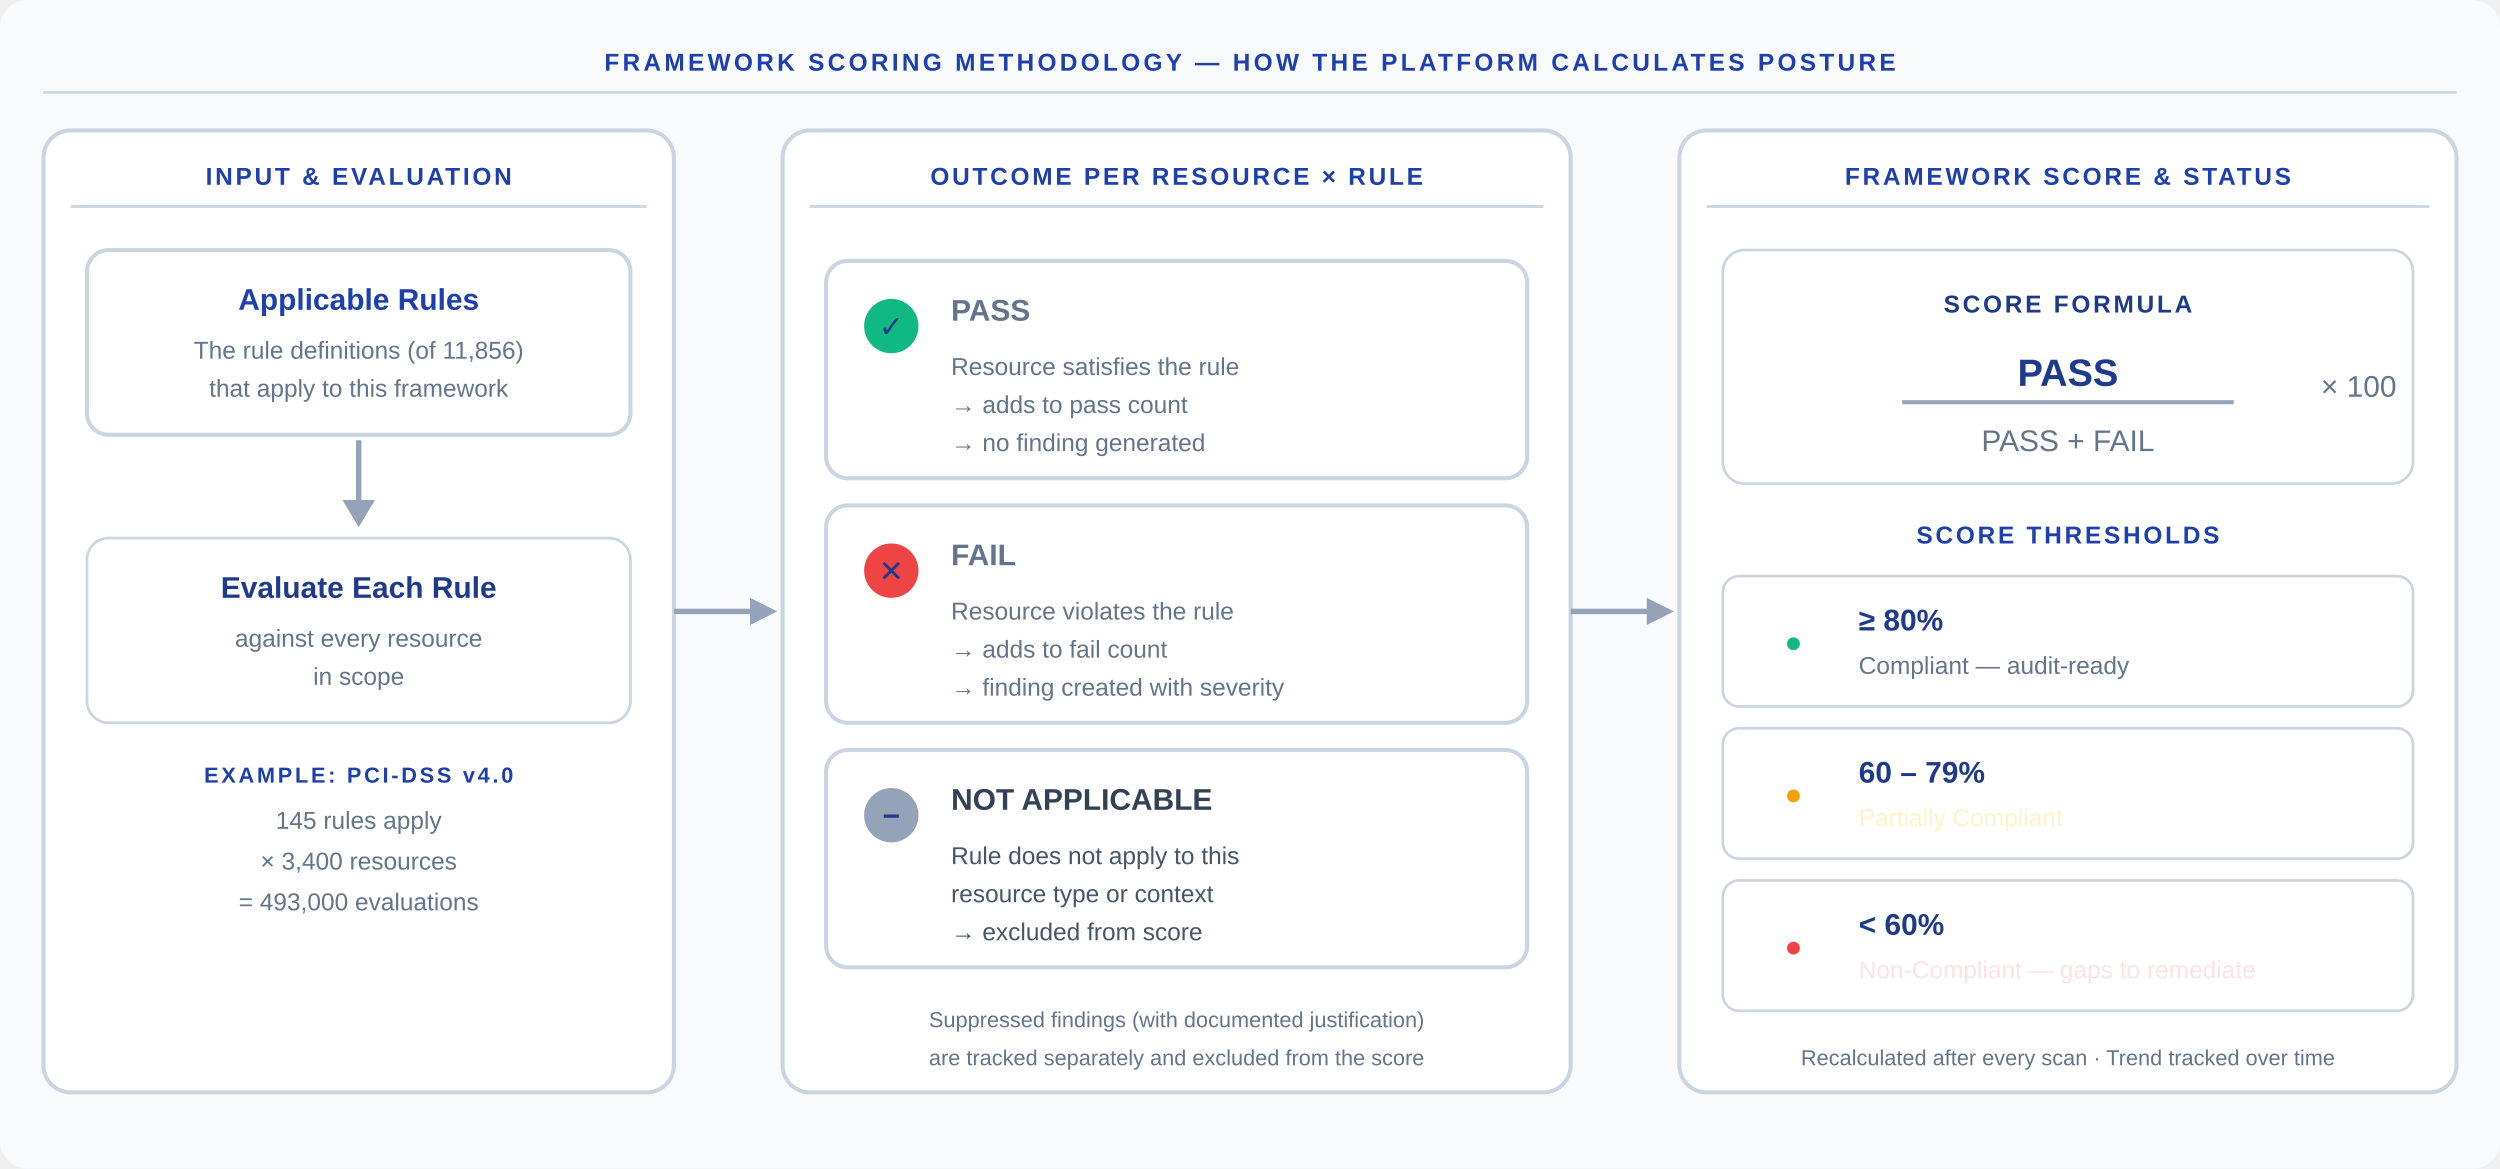
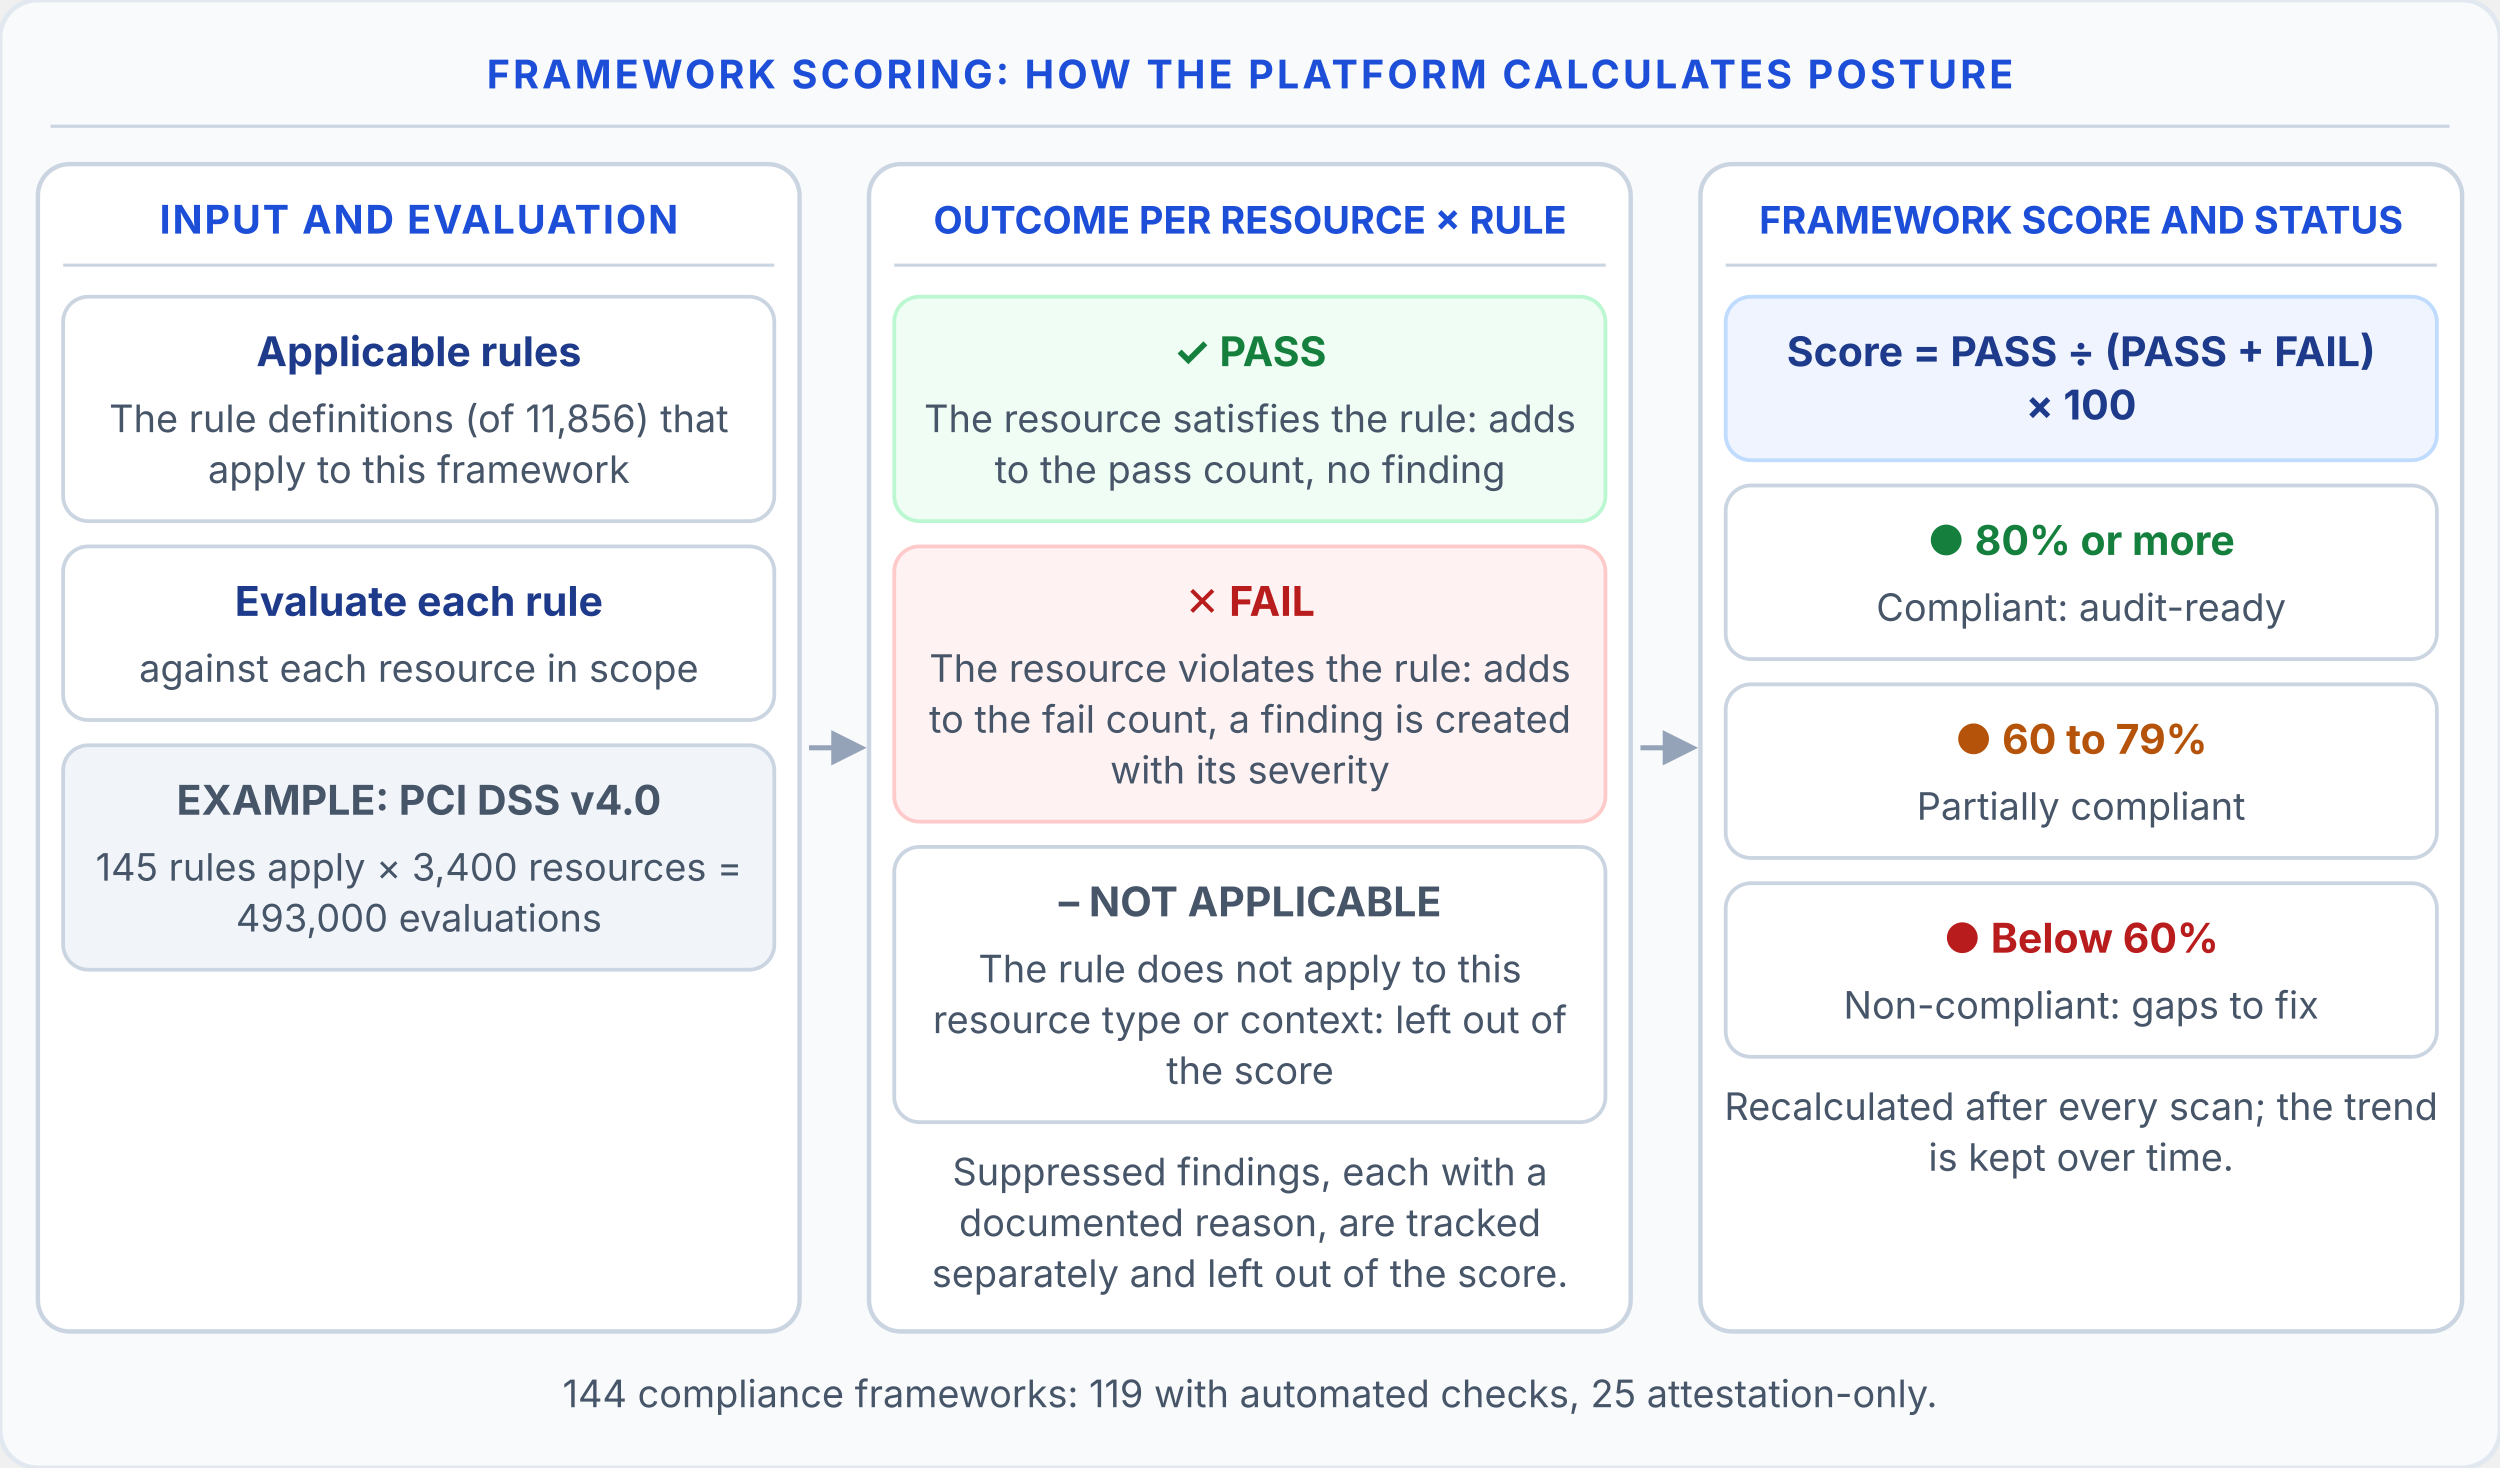
- <svg xmlns="http://www.w3.org/2000/svg" viewBox="0 0 920 430" width="920" height="430" font-family="Arial, sans-serif">
-   <rect width="920" height="430" fill="#F8FAFC" rx="10" />
-   <text x="460" y="26" text-anchor="middle" font-size="9" font-weight="700" fill="#1E40AF" letter-spacing="1.2">FRAMEWORK SCORING METHODOLOGY — HOW THE PLATFORM CALCULATES POSTURE</text>
-   <line x1="16" y1="34" x2="904" y2="34" stroke="#CBD5E1" stroke-width="1" />
-   <rect x="16" y="48" width="232" height="354" fill="#FFFFFF" stroke="#CBD5E1" stroke-width="1.5" rx="10" />
-   <text x="132" y="68" text-anchor="middle" font-size="9" font-weight="700" fill="#1E40AF" letter-spacing="1">INPUT &amp; EVALUATION</text>
-   <line x1="26" y1="76" x2="238" y2="76" stroke="#CBD5E1" stroke-width="1" />
-   <rect x="32" y="92" width="200" height="68" fill="#FFFFFF" stroke="#CBD5E1" stroke-width="1.5" rx="8" />
-   <text x="132" y="114" text-anchor="middle" font-size="11" font-weight="700" fill="#1E40AF">Applicable Rules</text>
-   <text x="132" y="132" text-anchor="middle" font-size="9" fill="#64748B">The rule definitions (of 11,856)</text>
-   <text x="132" y="146" text-anchor="middle" font-size="9" fill="#64748B">that apply to this framework</text>
-   <line x1="132" y1="162" x2="132" y2="186" stroke="#94A3B8" stroke-width="2" />
-   <polygon points="126,184 132,194 138,184" fill="#94A3B8" />
-   <rect x="32" y="198" width="200" height="68" fill="#FFFFFF" rx="8" stroke="#CBD5E1" stroke-width="1" />
-   <text x="132" y="220" text-anchor="middle" font-size="11" font-weight="700" fill="#1E3A8A">Evaluate Each Rule</text>
-   <text x="132" y="238" text-anchor="middle" font-size="9" fill="#64748B">against every resource</text>
-   <text x="132" y="252" text-anchor="middle" font-size="9" fill="#64748B">in scope</text>
-   <text x="132" y="288" text-anchor="middle" font-size="8" font-weight="700" fill="#1E40AF" letter-spacing="1">EXAMPLE: PCI-DSS v4.0</text>
-   <text x="132" y="305" text-anchor="middle" font-size="9" fill="#64748B">145 rules apply</text>
-   <text x="132" y="320" text-anchor="middle" font-size="9" fill="#64748B">× 3,400 resources</text>
-   <text x="132" y="335" text-anchor="middle" font-size="9" fill="#64748B">= 493,000 evaluations</text>
-   <line x1="248" y1="225" x2="278" y2="225" stroke="#94A3B8" stroke-width="2" />
-   <polygon points="276,220 286,225 276,230" fill="#94A3B8" />
-   <rect x="288" y="48" width="290" height="354" fill="#FFFFFF" stroke="#CBD5E1" stroke-width="1.5" rx="10" />
-   <text x="433" y="68" text-anchor="middle" font-size="9" font-weight="700" fill="#1E40AF" letter-spacing="1">OUTCOME PER RESOURCE × RULE</text>
-   <line x1="298" y1="76" x2="568" y2="76" stroke="#CBD5E1" stroke-width="1" />
-   <rect x="304" y="96" width="258" height="80" fill="#FFFFFF" stroke="#CBD5E1" stroke-width="1.5" rx="8" />
-   <circle cx="328" cy="120" r="10" fill="#10B981" />
-   <text x="328" y="124" text-anchor="middle" font-size="11" font-weight="700" fill="#1E3A8A">✓</text>
-   <text x="350" y="118" font-size="11" font-weight="700" fill="#64748B">PASS</text>
-   <text x="350" y="138" font-size="9" fill="#64748B">Resource satisfies the rule</text>
-   <text x="350" y="152" font-size="9" fill="#64748B">→ adds to pass count</text>
-   <text x="350" y="166" font-size="9" fill="#64748B">→ no finding generated</text>
-   <rect x="304" y="186" width="258" height="80" fill="#FFFFFF" stroke="#CBD5E1" stroke-width="1.5" rx="8" />
-   <circle cx="328" cy="210" r="10" fill="#EF4444" />
-   <text x="328" y="214" text-anchor="middle" font-size="11" font-weight="700" fill="#1E3A8A">✕</text>
-   <text x="350" y="208" font-size="11" font-weight="700" fill="#64748B">FAIL</text>
-   <text x="350" y="228" font-size="9" fill="#64748B">Resource violates the rule</text>
-   <text x="350" y="242" font-size="9" fill="#64748B">→ adds to fail count</text>
-   <text x="350" y="256" font-size="9" fill="#64748B">→ finding created with severity</text>
-   <rect x="304" y="276" width="258" height="80" fill="#FFFFFF" stroke="#CBD5E1" stroke-width="1.5" rx="8" />
-   <circle cx="328" cy="300" r="10" fill="#94A3B8" />
-   <text x="328" y="304" text-anchor="middle" font-size="11" font-weight="700" fill="#1E3A8A">−</text>
-   <text x="350" y="298" font-size="11" font-weight="700" fill="#334155">NOT APPLICABLE</text>
-   <text x="350" y="318" font-size="9" fill="#475569">Rule does not apply to this</text>
-   <text x="350" y="332" font-size="9" fill="#475569">resource type or context</text>
-   <text x="350" y="346" font-size="9" fill="#475569">→ excluded from score</text>
-   <text x="433" y="378" text-anchor="middle" font-size="8" fill="#64748B">Suppressed findings (with documented justification)</text>
-   <text x="433" y="392" text-anchor="middle" font-size="8" fill="#64748B">are tracked separately and excluded from the score</text>
-   <line x1="578" y1="225" x2="608" y2="225" stroke="#94A3B8" stroke-width="2" />
-   <polygon points="606,220 616,225 606,230" fill="#94A3B8" />
-   <rect x="618" y="48" width="286" height="354" fill="#FFFFFF" stroke="#CBD5E1" stroke-width="1.5" rx="10" />
-   <text x="761" y="68" text-anchor="middle" font-size="9" font-weight="700" fill="#1E40AF" letter-spacing="1">FRAMEWORK SCORE &amp; STATUS</text>
-   <line x1="628" y1="76" x2="894" y2="76" stroke="#CBD5E1" stroke-width="1" />
-   <rect x="634" y="92" width="254" height="86" fill="#FFFFFF" rx="8" stroke="#CBD5E1" stroke-width="1" />
-   <text x="761" y="115" text-anchor="middle" font-size="9" font-weight="700" fill="#1E3A8A" letter-spacing="1">SCORE FORMULA</text>
-   <text x="761" y="142" text-anchor="middle" font-size="14" font-weight="700" fill="#1E3A8A">PASS</text>
-   <line x1="700" y1="148" x2="822" y2="148" stroke="#94A3B8" stroke-width="1.5" />
-   <text x="761" y="166" text-anchor="middle" font-size="11" fill="#64748B">PASS + FAIL</text>
-   <text x="868" y="146" text-anchor="middle" font-size="11" fill="#64748B">× 100</text>
-   <text x="761" y="200" text-anchor="middle" font-size="9" font-weight="700" fill="#1E40AF" letter-spacing="1">SCORE THRESHOLDS</text>
-   <rect x="634" y="212" width="254" height="48" fill="#FFFFFF" rx="6" stroke="#CBD5E1" stroke-width="1" />
-   <circle cx="660" cy="236" r="10" fill="#fff" />
-   <text x="660" y="240" text-anchor="middle" font-size="11" font-weight="700" fill="#10B981">●</text>
-   <text x="684" y="232" font-size="11" font-weight="700" fill="#1E3A8A">≥ 80%</text>
-   <text x="684" y="248" font-size="9" fill="#64748B">Compliant — audit-ready</text>
-   <rect x="634" y="268" width="254" height="48" fill="#FFFFFF" rx="6" stroke="#CBD5E1" stroke-width="1" />
-   <circle cx="660" cy="292" r="10" fill="#fff" />
-   <text x="660" y="296" text-anchor="middle" font-size="11" font-weight="700" fill="#F59E0B">●</text>
-   <text x="684" y="288" font-size="11" font-weight="700" fill="#1E3A8A">60 – 79%</text>
-   <text x="684" y="304" font-size="9" fill="#FEF3C7">Partially Compliant</text>
-   <rect x="634" y="324" width="254" height="48" fill="#FFFFFF" rx="6" stroke="#CBD5E1" stroke-width="1" />
-   <circle cx="660" cy="348" r="10" fill="#fff" />
-   <text x="660" y="352" text-anchor="middle" font-size="11" font-weight="700" fill="#EF4444">●</text>
-   <text x="684" y="344" font-size="11" font-weight="700" fill="#1E3A8A">&lt; 60%</text>
-   <text x="684" y="360" font-size="9" fill="#FEE2E2">Non-Compliant — gaps to remediate</text>
-   <text x="761" y="392" text-anchor="middle" font-size="8" fill="#64748B">Recalculated after every scan · Trend tracked over time</text>
+ <svg xmlns="http://www.w3.org/2000/svg" viewBox="0 0 792 465" width="792" height="465" font-family="Inter, 'IBM Plex Sans', ui-sans-serif, system-ui, -apple-system, 'Segoe UI', Helvetica, Arial, sans-serif" role="img" aria-labelledby="t d">
+   <defs>
+     <marker id="ah" viewBox="0 0 10 10" refX="8" refY="5" markerWidth="7" markerHeight="7" orient="auto-start-reverse">
+       <path d="M0,0 L10,5 L0,10 z" fill="#94A3B8" />
+     </marker>
+   </defs>
+   <rect width="792" height="465" rx="12" fill="#F8FAFC" stroke="#E2E8F0" stroke-width="1.5" />
+   <text x="396.0" y="28.0" font-size="12.5" fill="#1D4ED8" text-anchor="middle" font-weight="700" letter-spacing="1">FRAMEWORK SCORING: HOW THE PLATFORM CALCULATES POSTURE</text>
+   <line x1="16.0" y1="40.0" x2="776.0" y2="40.0" stroke="#CBD5E1" stroke-width="1" />
+   <rect x="12.0" y="52.0" width="241.3" height="369.8" rx="10" fill="#FFFFFF" stroke="#CBD5E1" stroke-width="1.4" />
+   <text x="132.7" y="74.0" font-size="12.5" fill="#1D4ED8" text-anchor="middle" font-weight="700" letter-spacing="0.6">INPUT AND EVALUATION</text>
+   <line x1="20.0" y1="84.0" x2="245.3" y2="84.0" stroke="#CBD5E1" stroke-width="1" />
+   <rect x="20.0" y="94.0" width="225.3" height="71.1" rx="8" fill="#FFFFFF" stroke="#CBD5E1" stroke-width="1.2" />
+   <text x="132.7" y="116.0" font-size="13" fill="#1E3A8A" text-anchor="middle" font-weight="700">Applicable rules</text>
+   <text x="132.7" y="136.9" font-size="12" fill="#475569" text-anchor="middle">The rule definitions (of 11,856) that</text>
+   <text x="132.7" y="153.0" font-size="12" fill="#475569" text-anchor="middle">apply to this framework</text>
+   <rect x="20.0" y="173.1" width="225.3" height="55.0" rx="8" fill="#FFFFFF" stroke="#CBD5E1" stroke-width="1.2" />
+   <text x="132.7" y="195.1" font-size="13" fill="#1E3A8A" text-anchor="middle" font-weight="700">Evaluate each rule</text>
+   <text x="132.7" y="216.0" font-size="12" fill="#475569" text-anchor="middle">against each resource in scope</text>
+   <rect x="20.0" y="236.1" width="225.3" height="71.1" rx="8" fill="#F1F5F9" stroke="#CBD5E1" stroke-width="1.2" />
+   <text x="132.7" y="258.1" font-size="13" fill="#475569" text-anchor="middle" font-weight="700">EXAMPLE: PCI DSS v4.0</text>
+   <text x="132.7" y="279.0" font-size="12" fill="#475569" text-anchor="middle">145 rules apply × 3,400 resources =</text>
+   <text x="132.7" y="295.1" font-size="12" fill="#475569" text-anchor="middle">493,000 evaluations</text>
+   <rect x="275.3" y="52.0" width="241.3" height="369.8" rx="10" fill="#FFFFFF" stroke="#CBD5E1" stroke-width="1.4" />
+   <text x="396.0" y="74.0" font-size="12" fill="#1D4ED8" text-anchor="middle" font-weight="700">OUTCOME PER RESOURCE × RULE</text>
+   <line x1="283.3" y1="84.0" x2="508.7" y2="84.0" stroke="#CBD5E1" stroke-width="1" />
+   <rect x="283.3" y="94.0" width="225.3" height="71.1" rx="8" fill="#F0FDF4" stroke="#BBF7D0" stroke-width="1.2" />
+   <text x="396.0" y="116.0" font-size="13" fill="#15803D" text-anchor="middle" font-weight="700">✓ PASS</text>
+   <text x="396.0" y="136.9" font-size="12" fill="#475569" text-anchor="middle">The resource satisfies the rule: adds</text>
+   <text x="396.0" y="153.0" font-size="12" fill="#475569" text-anchor="middle">to the pass count, no finding</text>
+   <rect x="283.3" y="173.1" width="225.3" height="87.2" rx="8" fill="#FEF2F2" stroke="#FECACA" stroke-width="1.2" />
+   <text x="396.0" y="195.1" font-size="13" fill="#B91C1C" text-anchor="middle" font-weight="700">✕ FAIL</text>
+   <text x="396.0" y="216.0" font-size="12" fill="#475569" text-anchor="middle">The resource violates the rule: adds</text>
+   <text x="396.0" y="232.1" font-size="12" fill="#475569" text-anchor="middle">to the fail count, a finding is created</text>
+   <text x="396.0" y="248.2" font-size="12" fill="#475569" text-anchor="middle">with its severity</text>
+   <rect x="283.3" y="268.3" width="225.3" height="87.2" rx="8" fill="#FFFFFF" stroke="#CBD5E1" stroke-width="1.2" />
+   <text x="396.0" y="290.3" font-size="13" fill="#475569" text-anchor="middle" font-weight="700">– NOT APPLICABLE</text>
+   <text x="396.0" y="311.2" font-size="12" fill="#475569" text-anchor="middle">The rule does not apply to this</text>
+   <text x="396.0" y="327.3" font-size="12" fill="#475569" text-anchor="middle">resource type or context: left out of</text>
+   <text x="396.0" y="343.4" font-size="12" fill="#475569" text-anchor="middle">the score</text>
+   <text x="396.0" y="375.5" font-size="12" fill="#475569" text-anchor="middle">Suppressed findings, each with a</text>
+   <text x="396.0" y="391.6" font-size="12" fill="#475569" text-anchor="middle">documented reason, are tracked</text>
+   <text x="396.0" y="407.7" font-size="12" fill="#475569" text-anchor="middle">separately and left out of the score.</text>
+   <rect x="538.7" y="52.0" width="241.3" height="369.8" rx="10" fill="#FFFFFF" stroke="#CBD5E1" stroke-width="1.4" />
+   <text x="659.3" y="74.0" font-size="12" fill="#1D4ED8" text-anchor="middle" font-weight="700">FRAMEWORK SCORE AND STATUS</text>
+   <line x1="546.7" y1="84.0" x2="772.0" y2="84.0" stroke="#CBD5E1" stroke-width="1" />
+   <rect x="546.7" y="94.0" width="225.3" height="51.8" rx="8" fill="#EFF4FF" stroke="#BFDBFE" stroke-width="1.2" />
+   <text x="659.3" y="116.0" font-size="13" fill="#1E3A8A" text-anchor="middle" font-weight="700">Score = PASS ÷ (PASS + FAIL)</text>
+   <text x="659.3" y="132.9" font-size="13" fill="#1E3A8A" text-anchor="middle" font-weight="700">× 100</text>
+   <rect x="546.7" y="153.8" width="225.3" height="55.0" rx="8" fill="#FFFFFF" stroke="#CBD5E1" stroke-width="1.2" />
+   <text x="659.3" y="175.8" font-size="13" fill="#15803D" text-anchor="middle" font-weight="700">● 80% or more</text>
+   <text x="659.3" y="196.7" font-size="12" fill="#475569" text-anchor="middle">Compliant: audit-ready</text>
+   <rect x="546.7" y="216.8" width="225.3" height="55.0" rx="8" fill="#FFFFFF" stroke="#CBD5E1" stroke-width="1.2" />
+   <text x="659.3" y="238.8" font-size="13" fill="#B45309" text-anchor="middle" font-weight="700">● 60 to 79%</text>
+   <text x="659.3" y="259.7" font-size="12" fill="#475569" text-anchor="middle">Partially compliant</text>
+   <rect x="546.7" y="279.8" width="225.3" height="55.0" rx="8" fill="#FFFFFF" stroke="#CBD5E1" stroke-width="1.2" />
+   <text x="659.3" y="301.8" font-size="13" fill="#B91C1C" text-anchor="middle" font-weight="700">● Below 60%</text>
+   <text x="659.3" y="322.7" font-size="12" fill="#475569" text-anchor="middle">Non-compliant: gaps to fix</text>
+   <text x="659.3" y="354.8" font-size="12" fill="#475569" text-anchor="middle">Recalculated after every scan; the trend</text>
+   <text x="659.3" y="370.9" font-size="12" fill="#475569" text-anchor="middle">is kept over time.</text>
+   <line x1="256.3" y1="236.9" x2="272.3" y2="236.9" stroke="#94A3B8" stroke-width="1.6" marker-end="url(#ah)" />
+   <line x1="519.7" y1="236.9" x2="535.7" y2="236.9" stroke="#94A3B8" stroke-width="1.6" marker-end="url(#ah)" />
+   <text x="396.0" y="445.8" font-size="12" fill="#475569" text-anchor="middle">144 compliance frameworks: 119 with automated checks, 25 attestation-only.</text>
</svg>
